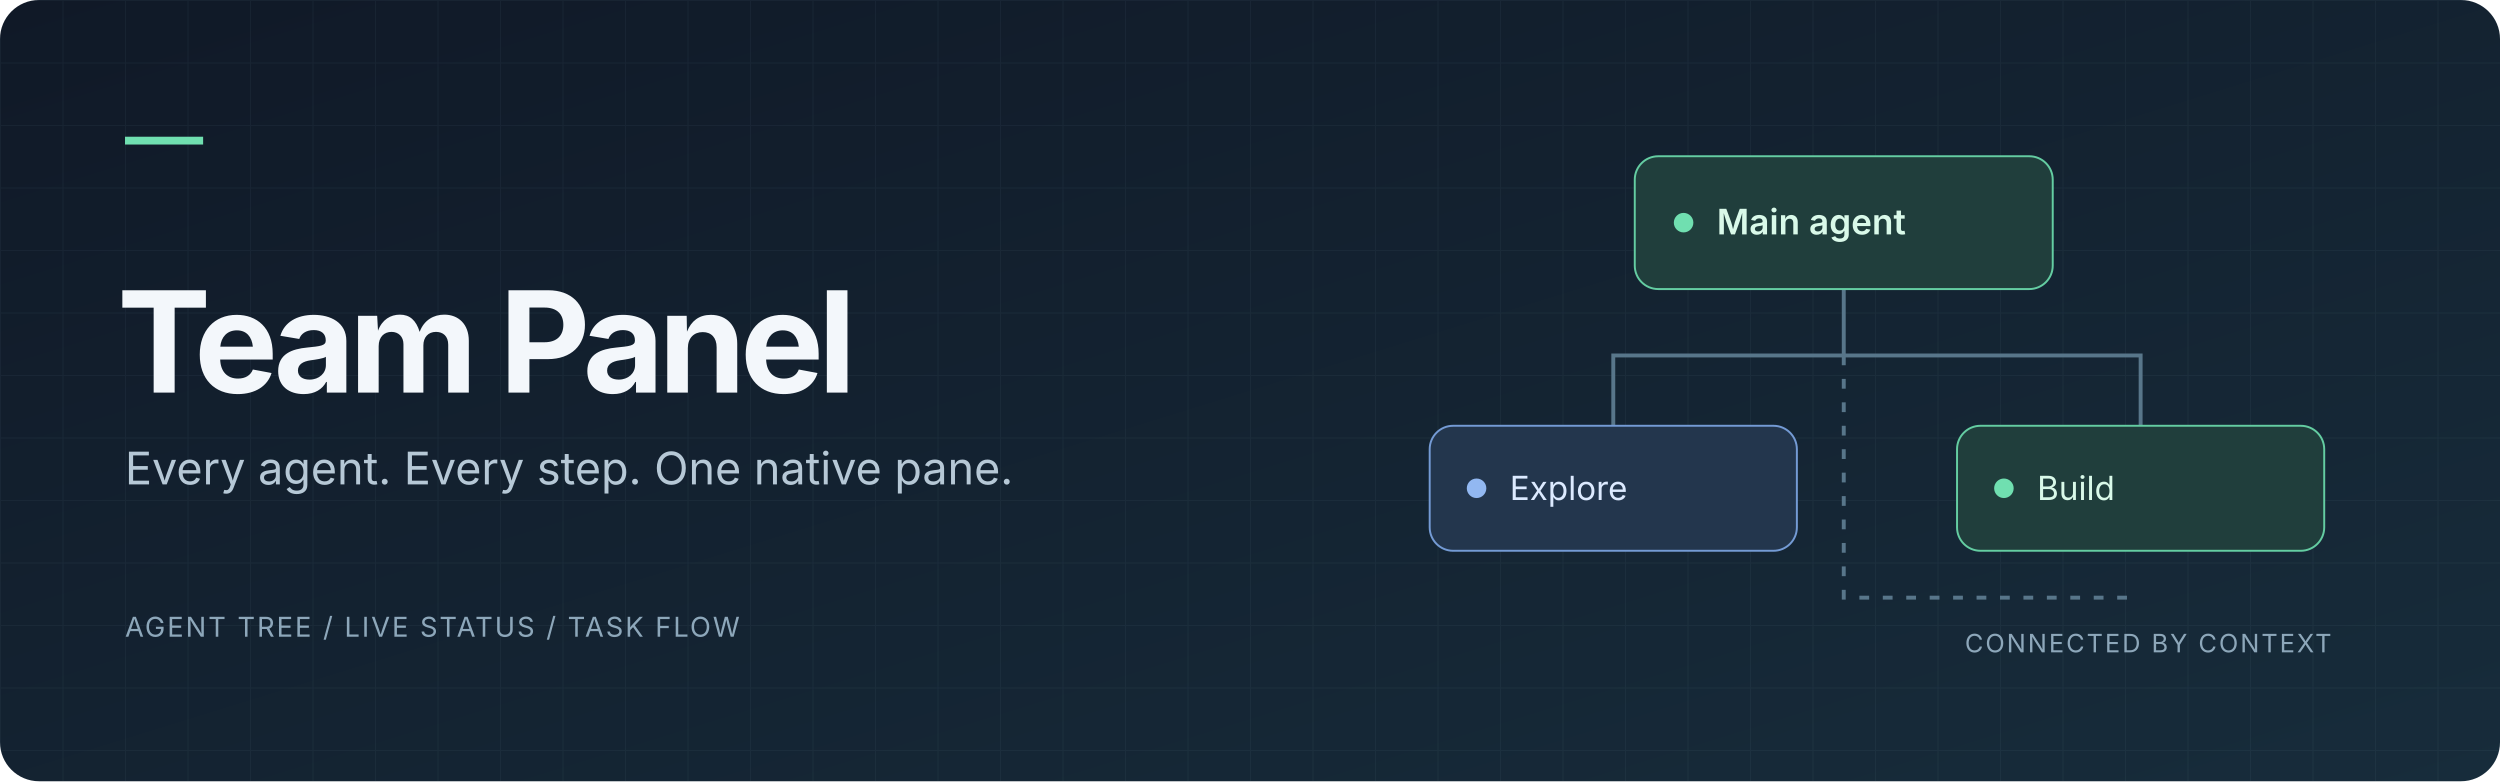
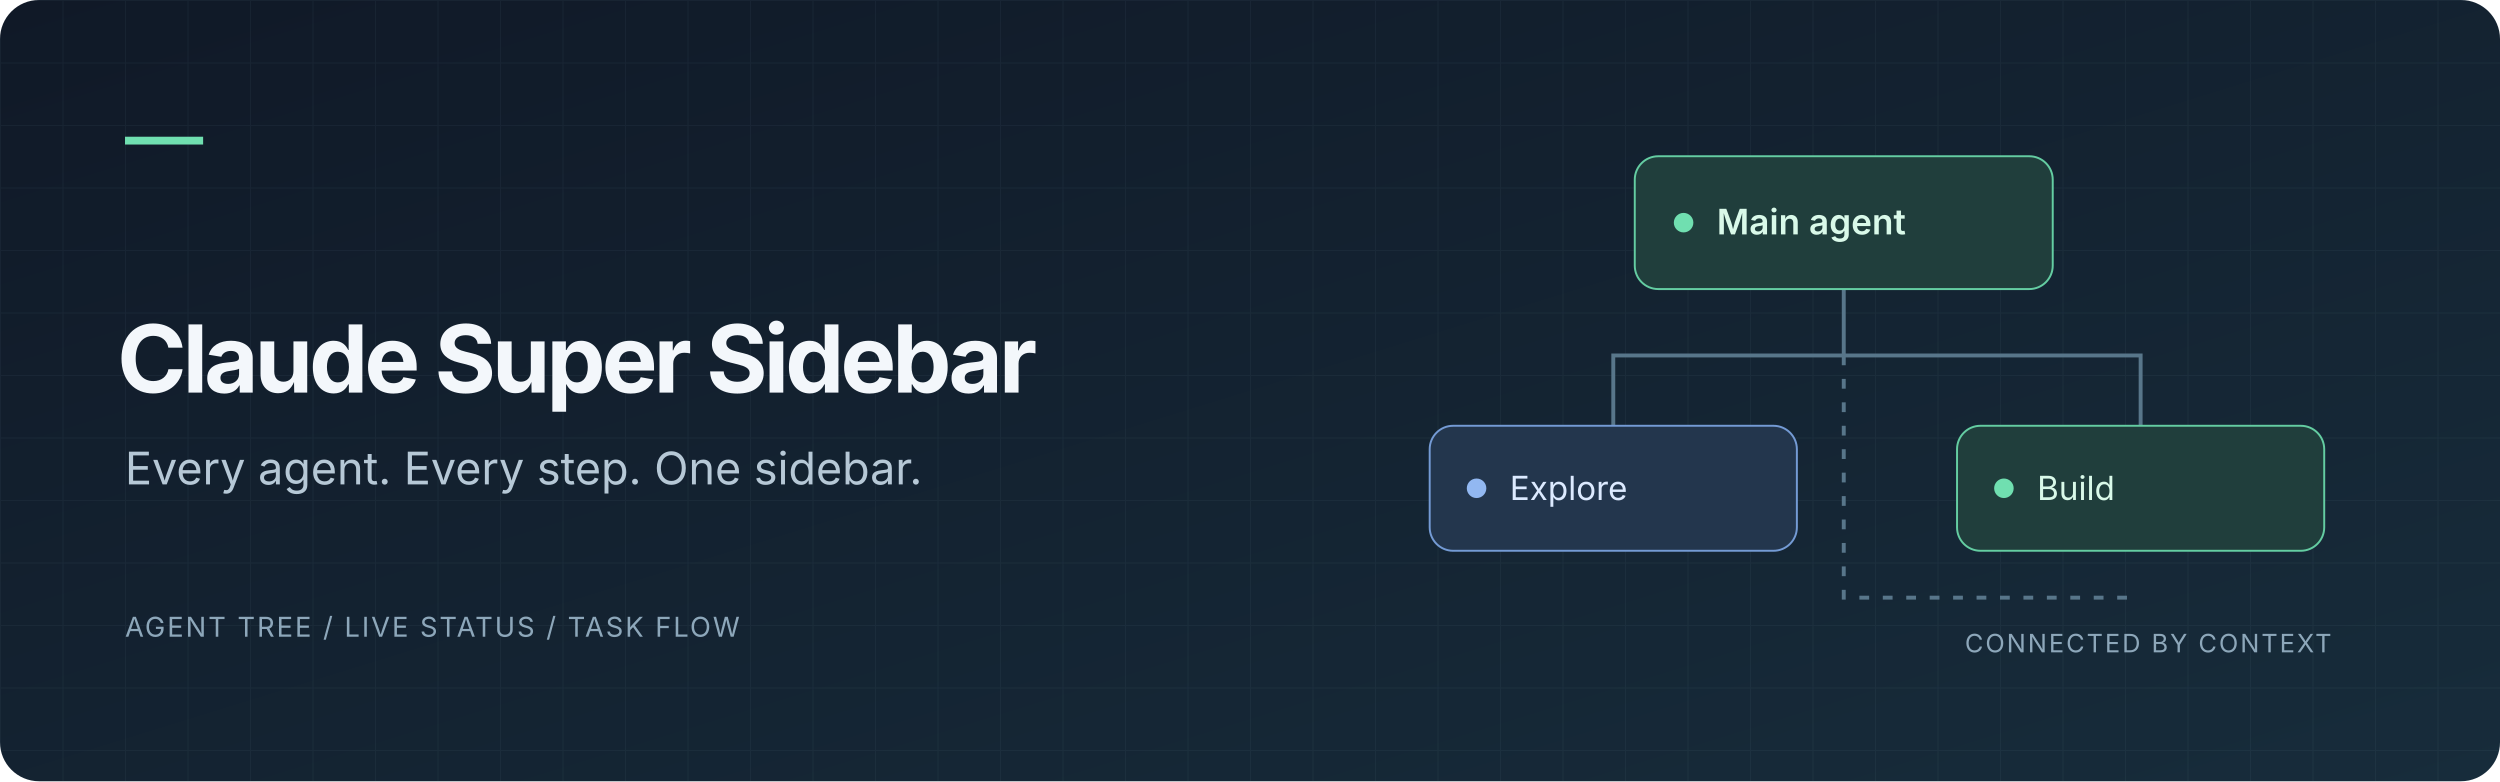
<svg xmlns="http://www.w3.org/2000/svg" width="1280" height="400" viewBox="0 0 1280 400" role="img" aria-labelledby="title desc">
  <defs>
    <linearGradient id="bg" x2="1" y2="1">
      <stop stop-color="#101927" />
      <stop offset="1" stop-color="#172c3b" />
    </linearGradient>
    <pattern id="grid" width="32" height="32" patternUnits="userSpaceOnUse">
      <path d="M32 0H0V32" fill="none" stroke="#94b9cd" stroke-opacity=".055" />
    </pattern>
  </defs>
  <rect width="1280" height="400" rx="20" fill="url(#bg)" />
  <rect width="1280" height="400" rx="20" fill="url(#grid)" />
  <path d="M64 72H104" stroke="#70dfb0" stroke-width="4" />
  <g font-family="Inter,Segoe UI,Arial,sans-serif">
-     <text x="60" y="201" fill="#f3f7fb" font-size="72" font-weight="700" letter-spacing="-3">Team Panel</text>
-     <text x="64" y="248" fill="#b6c8d6" font-size="23">Every agent. Every step. One native pane.</text>
+     <text x="60" y="201" fill="#f3f7fb" font-size="48" font-weight="700" letter-spacing="-2">Claude Super Sidebar</text>
+     <text x="64" y="248" fill="#b6c8d6" font-size="23">Every agent. Every step. One sidebar.</text>
    <text x="64" y="326" fill="#8da7ba" font-size="14" letter-spacing="1">AGENT TREE  /  LIVE STATUS  /  TASK FLOW</text>
    <g fill="none" stroke="#58768a" stroke-width="2">
      <path d="M944 148V182H826V218M944 182H1096V218" />
      <path d="M944 182V306H1096" stroke-dasharray="5 7" />
    </g>
    <rect x="837" y="80" width="214" height="68" rx="12" fill="#203e3c" stroke="#64cda2" />
    <circle cx="862" cy="114" r="5" fill="#70dfb0" />
    <text x="879" y="120" fill="#d9f9e9" font-size="18" font-weight="600">Main agent</text>
    <rect x="732" y="218" width="188" height="64" rx="12" fill="#23364d" stroke="#749bd5" />
    <circle cx="756" cy="250" r="5" fill="#92b8f1" />
    <text x="773" y="256" fill="#dceaff" font-size="17">Explore</text>
    <rect x="1002" y="218" width="188" height="64" rx="12" fill="#203e3c" stroke="#64cda2" />
    <circle cx="1026" cy="250" r="5" fill="#70dfb0" />
    <text x="1043" y="256" fill="#d9f9e9" font-size="17">Build</text>
    <text x="1006" y="334" fill="#8da7ba" font-size="13" letter-spacing="1">CONNECTED BY CONTEXT</text>
  </g>
</svg>
